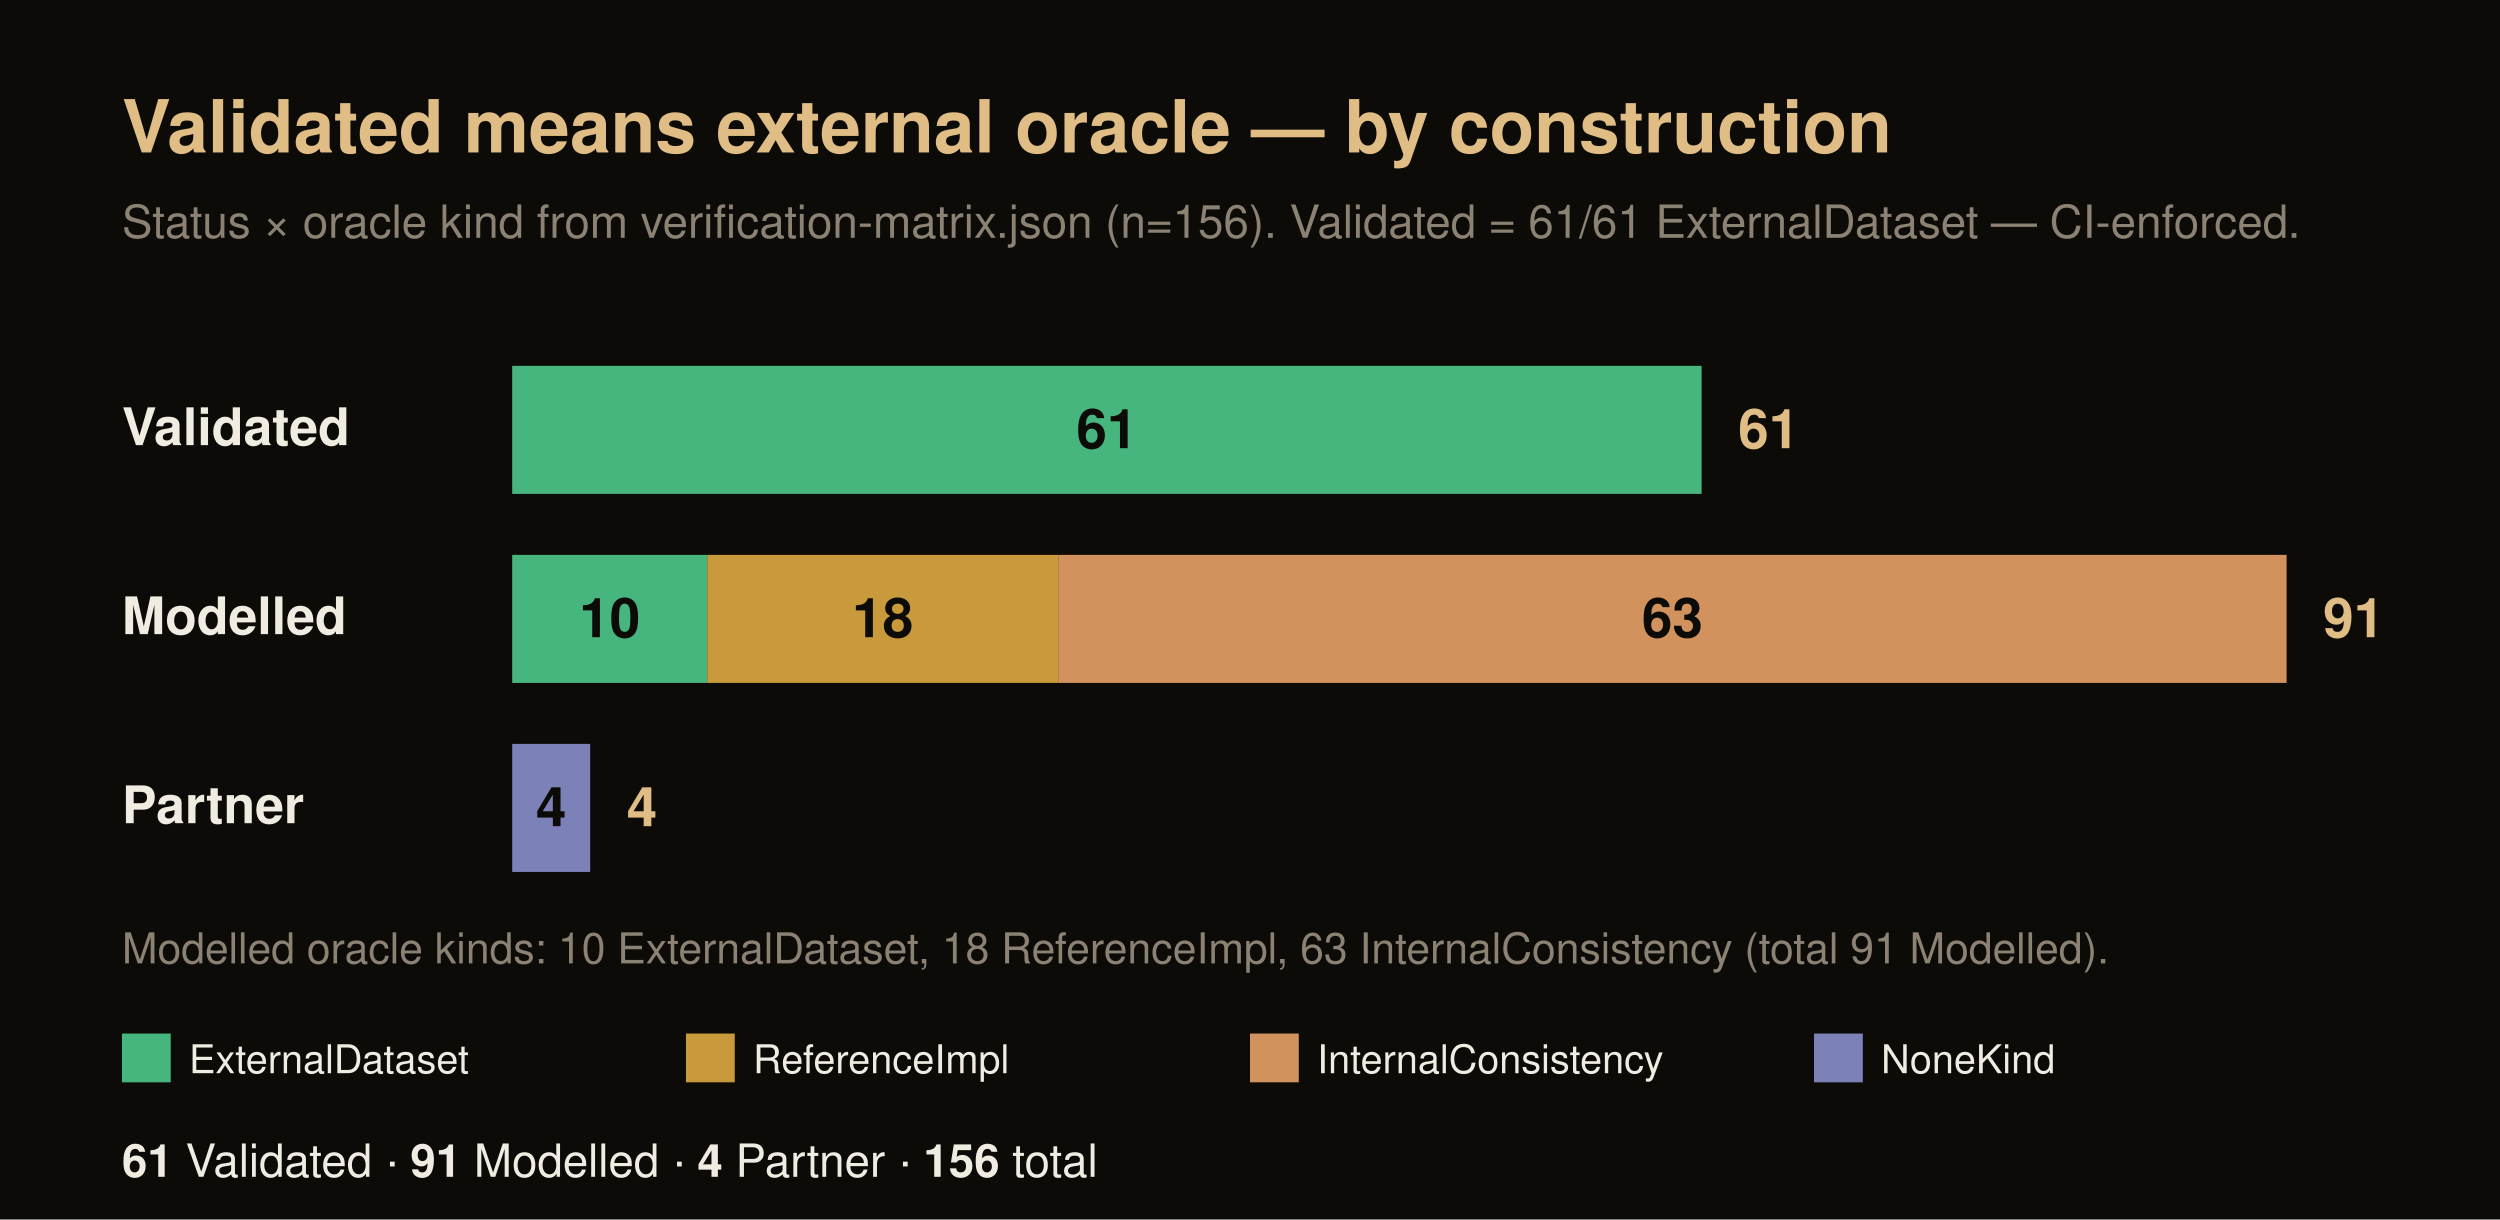
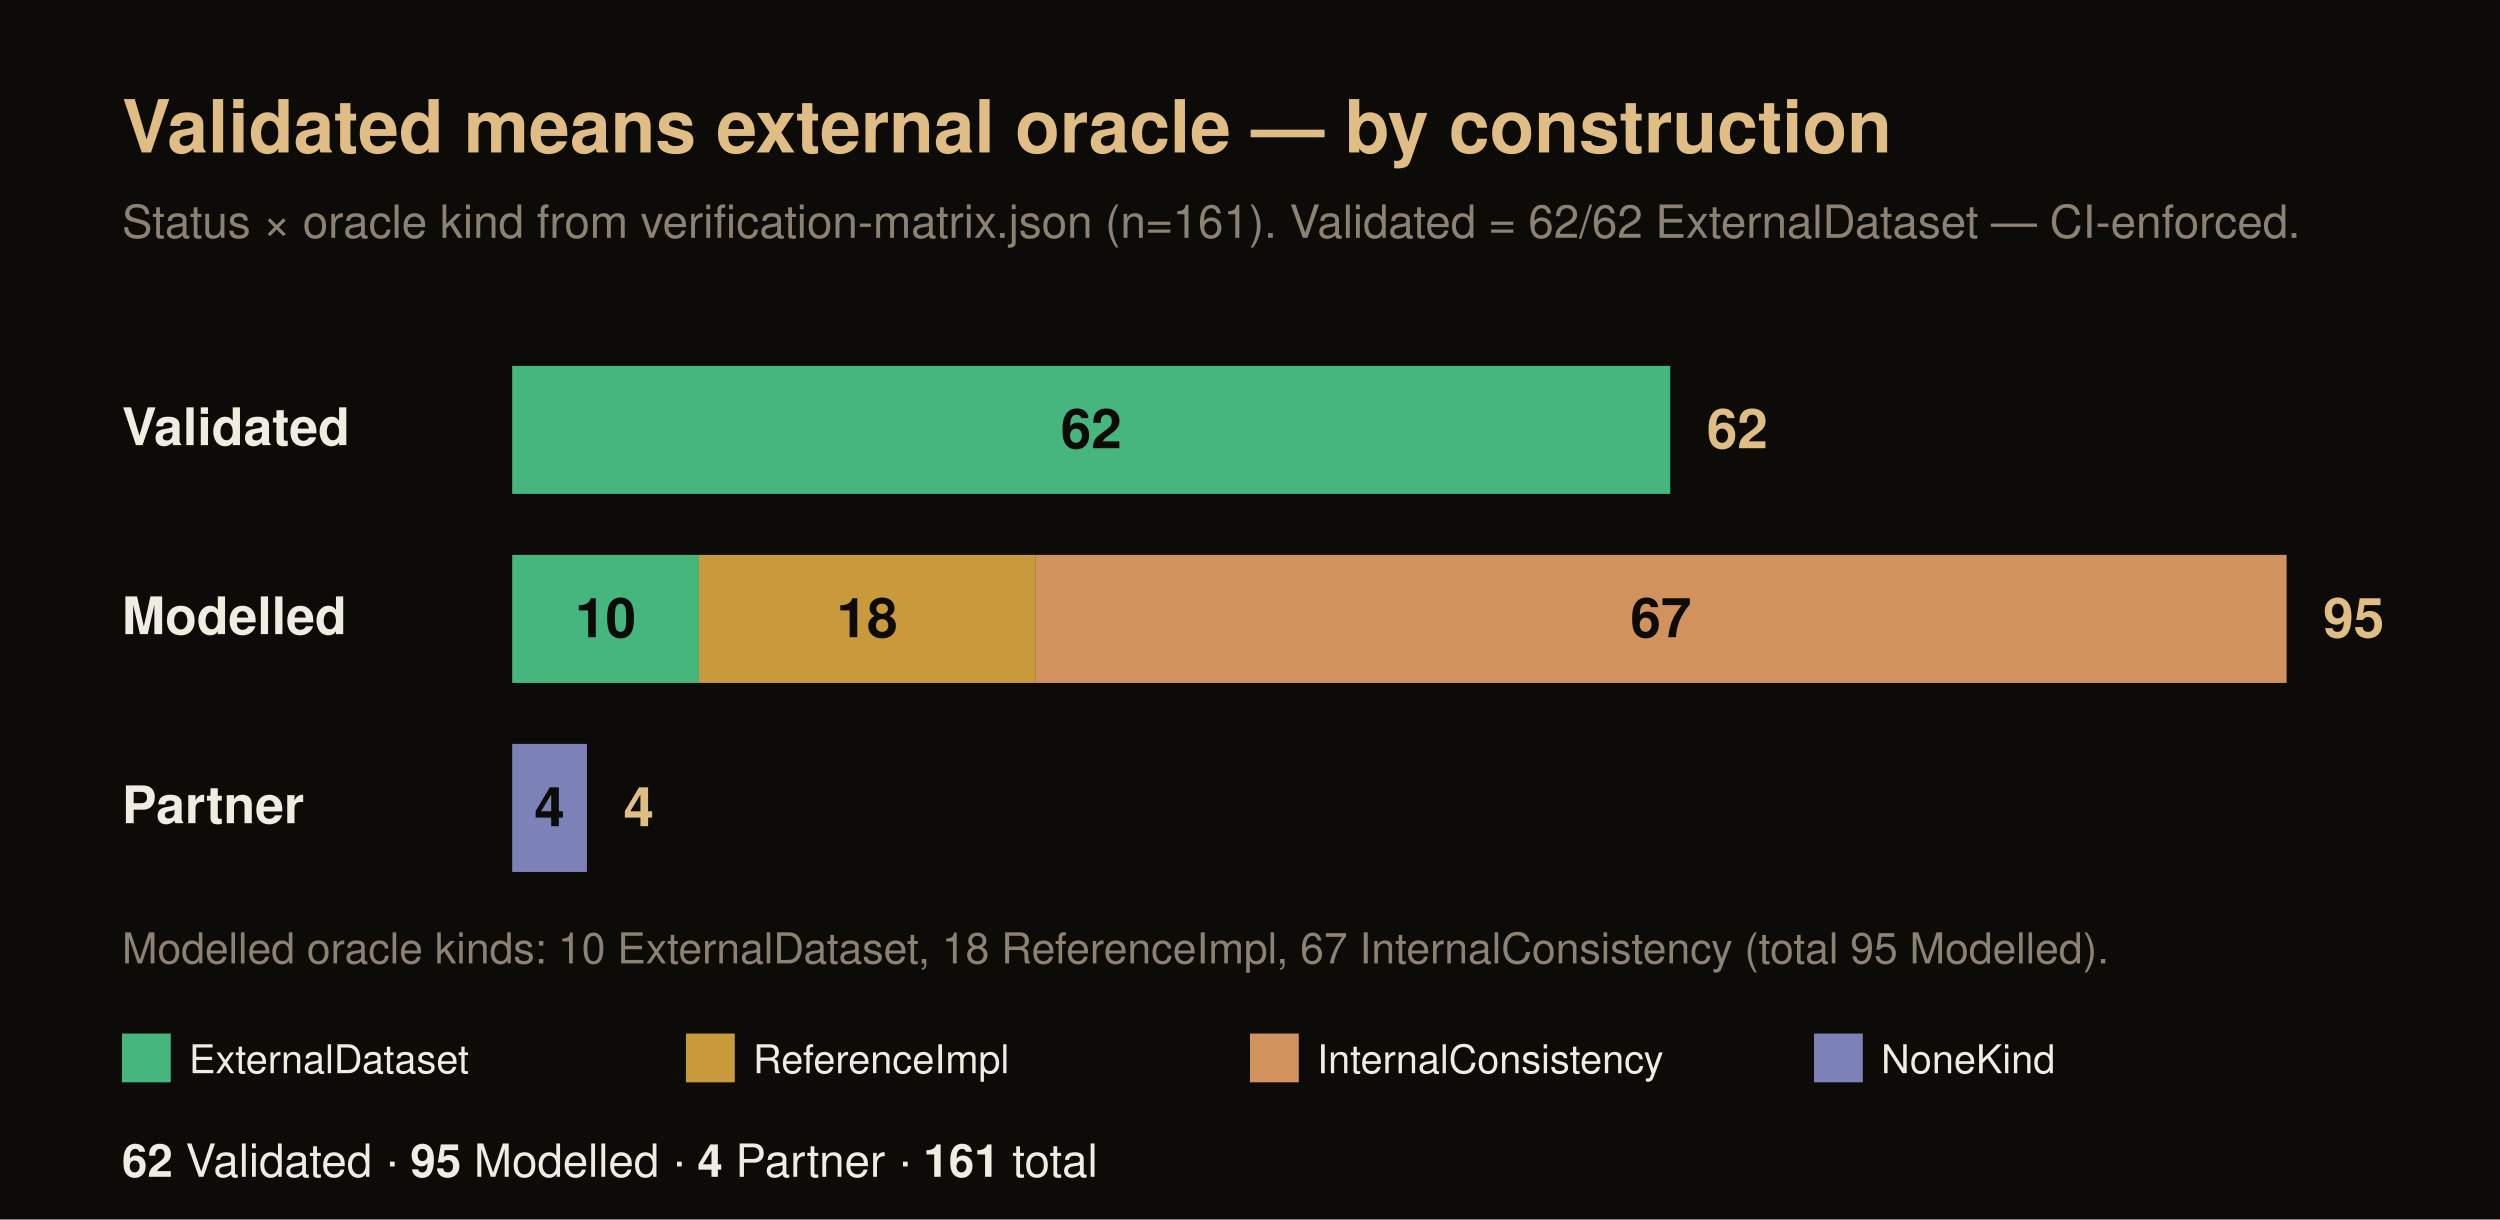
<svg xmlns="http://www.w3.org/2000/svg" width="820" height="400" viewBox="0 0 820 400" font-family="Helvetica, Arial, sans-serif">
  <rect x="0" y="0" width="820" height="400" fill="#0c0b08" />
  <text x="40" y="50" font-size="24" font-weight="700" fill="#e0bd84">Validated means external oracle — by construction</text>
-   <text x="40" y="78" font-size="15" fill="#8c8273">Status × oracle kind from verification-matrix.json (n=156). Validated = 61/61 ExternalDataset — CI-enforced.</text>
+   <text x="40" y="78" font-size="15" fill="#8c8273">Status × oracle kind from verification-matrix.json (n=161). Validated = 62/62 ExternalDataset — CI-enforced.</text>
  <text x="40" y="146" font-size="17" font-weight="700" fill="#f1ece2">Validated</text>
-   <rect x="168" y="120" width="390.13" height="42" fill="#46b67e" />
-   <text x="363.07" y="147" font-size="18" font-weight="700" fill="#0c0b08" text-anchor="middle">61</text>
-   <text x="570.13" y="147" font-size="18" font-weight="700" fill="#e0bd84">61</text>
+   <rect x="168" y="120" width="379.83" height="42" fill="#46b67e" />
+   <text x="357.92" y="147" font-size="18" font-weight="700" fill="#0c0b08" text-anchor="middle">62</text>
+   <text x="559.83" y="147" font-size="18" font-weight="700" fill="#e0bd84">62</text>
  <text x="40" y="208" font-size="17" font-weight="700" fill="#f1ece2">Modelled</text>
-   <rect x="168" y="182" width="63.96" height="42" fill="#46b67e" />
-   <text x="199.98" y="209" font-size="18" font-weight="700" fill="#0c0b08" text-anchor="middle">10</text>
-   <rect x="231.96" y="182" width="115.12" height="42" fill="#c99a3c" />
-   <text x="289.52" y="209" font-size="18" font-weight="700" fill="#0c0b08" text-anchor="middle">18</text>
-   <rect x="347.08" y="182" width="402.92" height="42" fill="#d2925e" />
-   <text x="548.54" y="209" font-size="18" font-weight="700" fill="#0c0b08" text-anchor="middle">63</text>
-   <text x="762" y="209" font-size="18" font-weight="700" fill="#e0bd84">91</text>
+   <rect x="168" y="182" width="61.26" height="42" fill="#46b67e" />
+   <text x="198.63" y="209" font-size="18" font-weight="700" fill="#0c0b08" text-anchor="middle">10</text>
+   <rect x="229.26" y="182" width="110.27" height="42" fill="#c99a3c" />
+   <text x="284.4" y="209" font-size="18" font-weight="700" fill="#0c0b08" text-anchor="middle">18</text>
+   <rect x="339.54" y="182" width="410.46" height="42" fill="#d2925e" />
+   <text x="544.77" y="209" font-size="18" font-weight="700" fill="#0c0b08" text-anchor="middle">67</text>
+   <text x="762" y="209" font-size="18" font-weight="700" fill="#e0bd84">95</text>
  <text x="40" y="270" font-size="17" font-weight="700" fill="#f1ece2">Partner</text>
-   <rect x="168" y="244" width="25.58" height="42" fill="#7c81b8" />
-   <text x="180.79" y="271" font-size="18" font-weight="700" fill="#0c0b08" text-anchor="middle">4</text>
-   <text x="205.58" y="271" font-size="18" font-weight="700" fill="#e0bd84">4</text>
-   <text x="40" y="316" font-size="14" fill="#8c8273">Modelled oracle kinds: 10 ExternalDataset, 18 ReferenceImpl, 63 InternalConsistency (total 91 Modelled).</text>
+   <rect x="168" y="244" width="24.51" height="42" fill="#7c81b8" />
+   <text x="180.25" y="271" font-size="18" font-weight="700" fill="#0c0b08" text-anchor="middle">4</text>
+   <text x="204.51" y="271" font-size="18" font-weight="700" fill="#e0bd84">4</text>
+   <text x="40" y="316" font-size="14" fill="#8c8273">Modelled oracle kinds: 10 ExternalDataset, 18 ReferenceImpl, 67 InternalConsistency (total 95 Modelled).</text>
  <rect x="40" y="339" width="16" height="16" fill="#46b67e" />
  <text x="62" y="352" font-size="13" fill="#f1ece2">ExternalDataset</text>
  <rect x="225" y="339" width="16" height="16" fill="#c99a3c" />
  <text x="247" y="352" font-size="13" fill="#f1ece2">ReferenceImpl</text>
  <rect x="410" y="339" width="16" height="16" fill="#d2925e" />
  <text x="432" y="352" font-size="13" fill="#f1ece2">InternalConsistency</text>
  <rect x="595" y="339" width="16" height="16" fill="#7c81b8" />
  <text x="617" y="352" font-size="13" fill="#f1ece2">NoneKind</text>
  <text x="40" y="386" font-size="15" fill="#f1ece2">
-     <tspan font-weight="700">61</tspan> Validated · <tspan font-weight="700">91</tspan> Modelled · <tspan font-weight="700">4</tspan> Partner · <tspan font-weight="700">156</tspan> total</text>
+     <tspan font-weight="700">62</tspan> Validated · <tspan font-weight="700">95</tspan> Modelled · <tspan font-weight="700">4</tspan> Partner · <tspan font-weight="700">161</tspan> total</text>
</svg>
